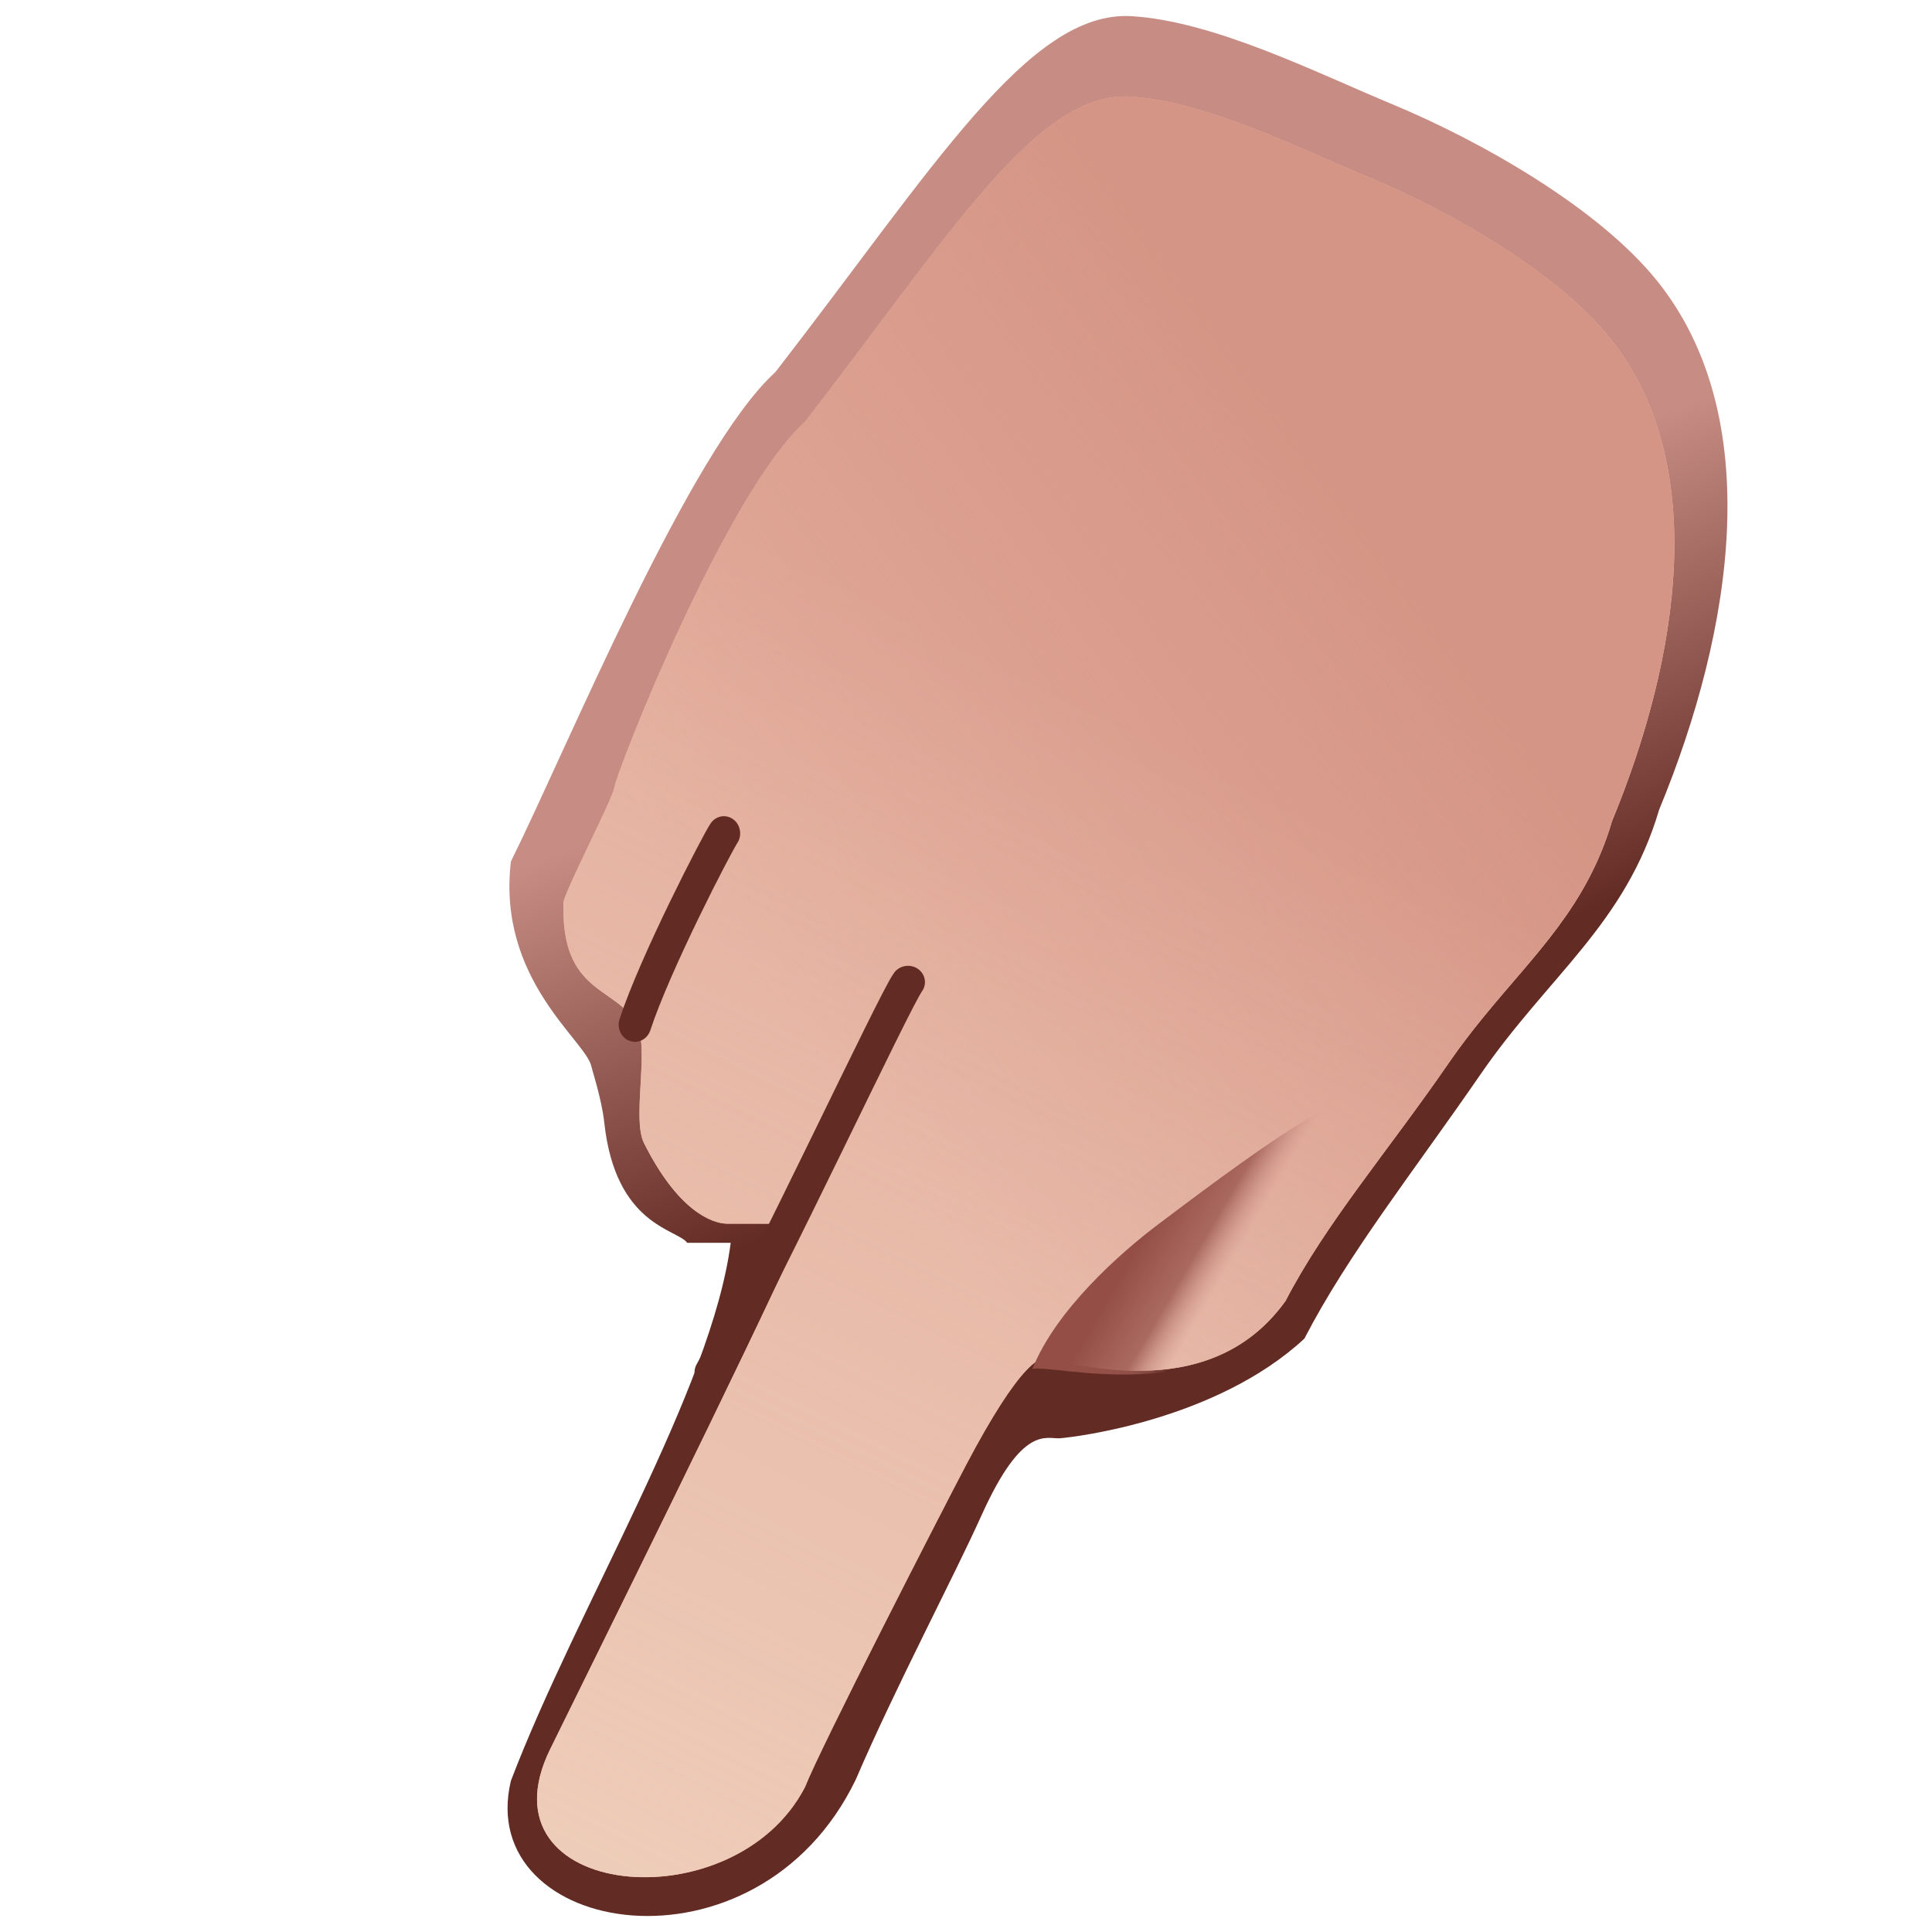
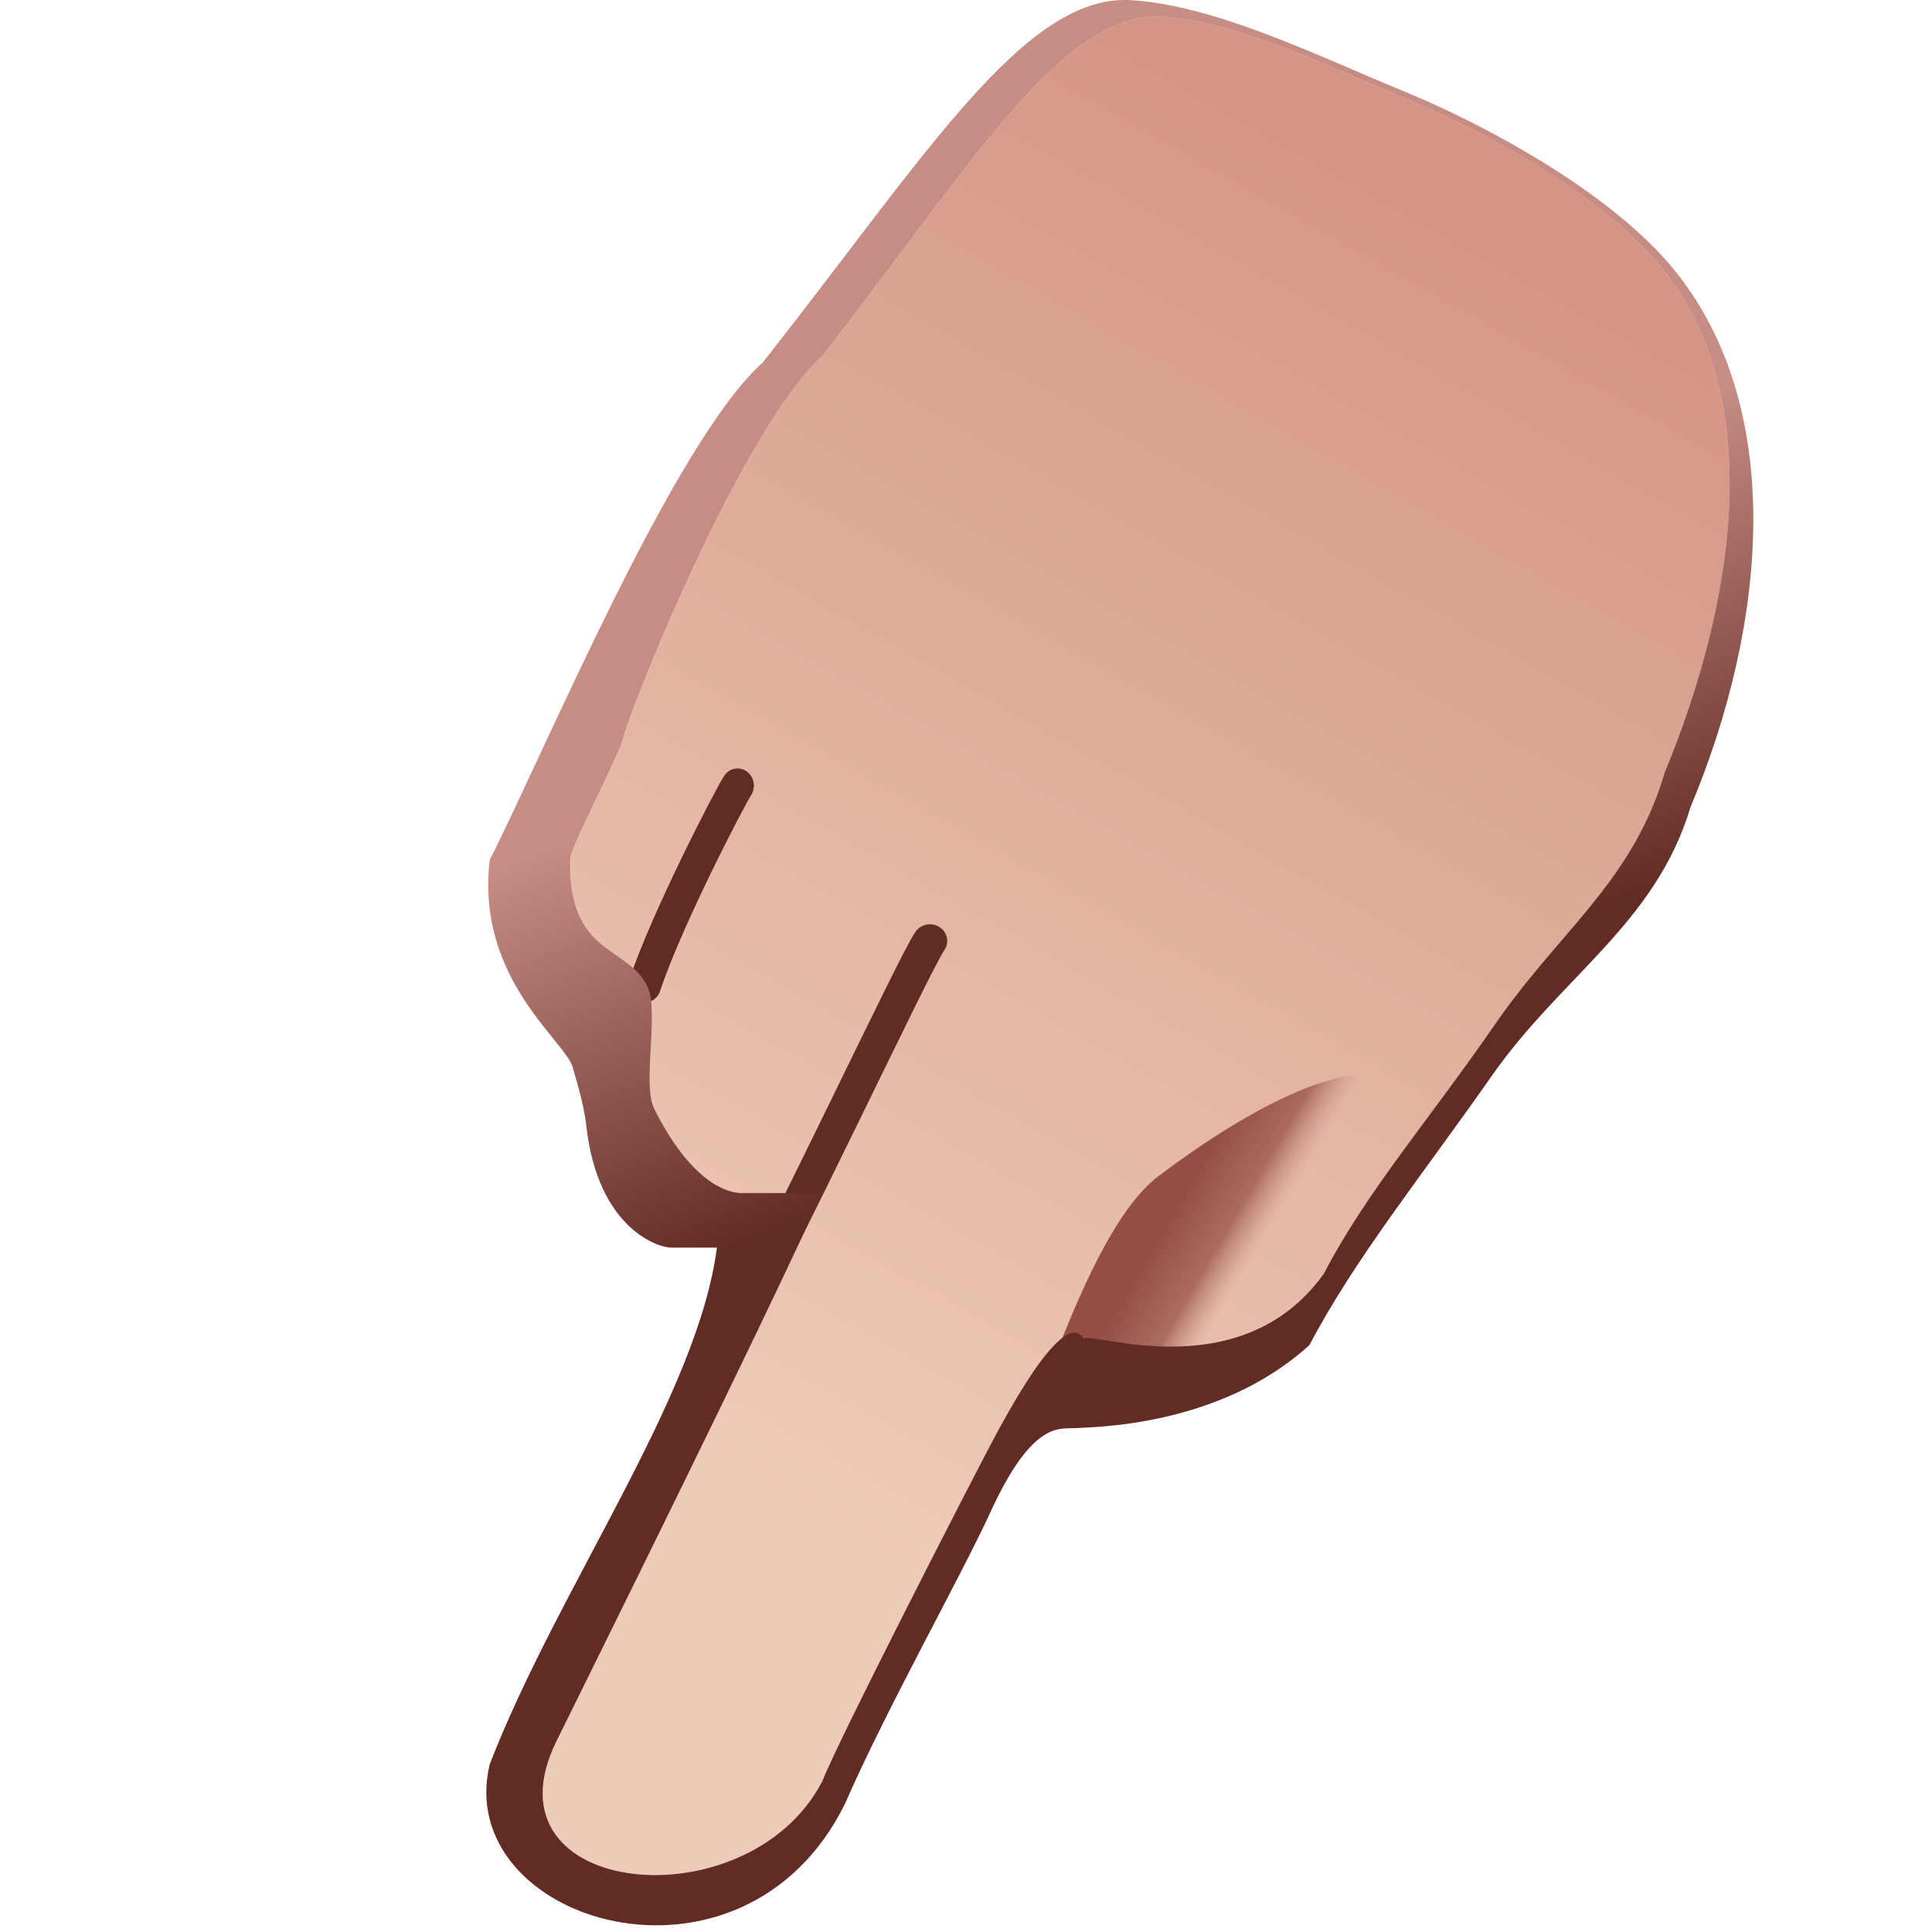
- <svg xmlns="http://www.w3.org/2000/svg" viewBox="0 0 24 24" baseProfile="tiny">
-   <path fill="none" d="M0 0h24v24H0z" />
-   <path d="M246.837 92.063c-.216 1.721-1.753 4.259-2.512 6.299-.425 1.822 2.811 2.386 3.942-.016.453-1.081 1.115-2.36 1.439-3.098.468-1.062.739-.885.895-.897.177-.014 1.788-.213 2.792-1.166.504-.998 1.256-1.967 2.015-3.097.774-1.152 1.655-1.758 2.04-3.097.853-2.115 1.223-4.604-.025-6.193-.671-.855-2.019-1.638-3.023-2.065-.865-.368-2.032-.972-2.979-1.032-1.175-.074-2.261 1.772-4.074 4.168-.984.915-2.386 4.418-3.022 5.729-.16 1.386.86 2.099.92 2.4.006.034.118.383.147.655.128 1.213.834 1.247.948 1.41" fill="url(#_Linear2)" transform="matrix(1.08696 0 0 1.06099 -259.225 -82.239)" />
-   <path d="M10 15.201c-.806 1.768-2.527 5.228-3.165 6.528-.917 1.865 2.282 2.177 3.165.471.197-.502 1.689-3.408 2-4 .649-1.23.978-1.49 1.113-1.26.045-.115 1.861.611 2.857-.78.5-.967 1.277-1.865 2.03-2.96.138-.2.279-.383.42-.556.646-.793 1.291-1.379 1.605-2.443.846-2.05 1.213-4.46-.025-6-.666-.828-2.004-1.587-3-2-.859-.357-2.017-.942-2.957-1C12.877 1.129 11.8 2.917 10 5.239c-.977.886-2.324 4.293-2.37 4.55-.026.145-.575 1.203-.63 1.412-.041 1.176.686 1.046.919 1.545.144.31-.069 1.156.081 1.454.42.838.838.996 1.027 1.001" fill="#e3ac9b" />
-   <path d="M10 15.201c-.806 1.768-2.527 5.228-3.165 6.528-.917 1.865 2.282 2.177 3.165.471.197-.502 1.689-3.408 2-4 .649-1.23.978-1.49 1.113-1.26.045-.115 1.861.611 2.857-.78.5-.967 1.277-1.865 2.03-2.96.138-.2.279-.383.42-.556.646-.793 1.291-1.379 1.605-2.443.846-2.05 1.213-4.46-.025-6-.666-.828-2.004-1.587-3-2-.859-.357-2.017-.942-2.957-1C12.877 1.129 11.8 2.917 10 5.239c-.977.886-2.324 4.293-2.37 4.55-.026.145-.575 1.203-.63 1.412-.041 1.176.686 1.046.919 1.545.144.31-.069 1.156.081 1.454.42.838.838.996 1.027 1.001" fill="#e3ac9b" />
-   <path d="M247.347 92.153c-.812 1.825-2.546 5.396-3.189 6.738-.924 1.926 2.299 2.248 3.189.487.199-.519 1.702-3.518 2.016-4.129.653-1.27.985-1.539 1.121-1.301.045-.119 1.875.631 2.879-.805.504-.998 1.286-1.925 2.045-3.055.139-.207.281-.396.424-.575.65-.818 1.3-1.423 1.616-2.522.853-2.115 1.223-4.604-.025-6.193-.671-.855-2.019-1.638-3.023-2.065-.865-.368-2.032-.972-2.979-1.032-1.175-.074-2.261 1.772-4.074 4.168-.984.915-2.341 4.432-2.387 4.697-.027.15-.58 1.242-.635 1.458-.042 1.214.691 1.08.925 1.595.146.319-.069 1.193.082 1.501.423.865.844 1.028 1.035 1.033" fill="url(#_Linear3)" transform="matrix(.99246 0 0 .96874 -235.483 -74.072)" />
-   <path d="M247.347 92.153c-.812 1.825-2.546 5.396-3.189 6.738-.924 1.926 2.299 2.248 3.189.487.199-.519 1.702-3.518 2.016-4.129.653-1.27.985-1.539 1.121-1.301.045-.119 1.875.631 2.879-.805.504-.998 1.286-1.925 2.045-3.055.139-.207.281-.396.424-.575.65-.818 1.3-1.423 1.616-2.522.853-2.115 1.223-4.604-.025-6.193-.671-.855-2.019-1.638-3.023-2.065-.865-.368-2.032-.972-2.979-1.032-1.175-.074-2.261 1.772-4.074 4.168-.984.915-2.341 4.432-2.387 4.697-.027.15-.58 1.242-.635 1.458-.042 1.214.691 1.08.925 1.595.146.319-.069 1.193.082 1.501.423.865.844 1.028 1.035 1.033" fill="url(#_Linear4)" transform="matrix(.99246 0 0 .96874 -235.483 -74.072)" />
-   <path d="M245.616 92.951c.257-.744 1.03-2.161 1.12-2.289" fill="#c78c84" stroke="#622b24" stroke-width=".41" stroke-linecap="round" transform="matrix(.98657 0 0 1.03843 -234.43 -83.794)" />
-   <path d="M244.396 96.916c.76-1.417 2.371-5.011 2.549-5.264" fill="none" stroke="#622b24" stroke-width=".44" stroke-linecap="round" transform="matrix(.9576 0 0 .92044 -225.195 -72.16)" />
-   <path d="M70.563 176.828c.134-.583.502-1.15.723-1.437.635-.828 1.305-1.695 1.497-1.274l-.024.139c-.28.686-.544 1.301-.732 1.93-.432 1.045-1.342.593-1.464.642z" fill="url(#_Linear5)" transform="matrix(2.1689 0 0 1.2523 -140.219 -204.437)" />
+ <svg xmlns="http://www.w3.org/2000/svg" version="1.1" height="100%" width="100%" baseProfile="tiny" xml:space="preserve" viewBox="0 0 24 24">
+   <g transform="matrix(1,0,0,1,-272,-121)">
+     <g transform="matrix(1,0,0,1,34,68)">
+       <g id="detailed">
+         <rect style="fill:none;" id="smudge_detailed" y="53" x="238" height="24" width="24" />
+         <g>
+           <g transform="matrix(1.03573,2.6969e-17,-2.79423e-17,1.01097,-7.96818,-25.3439)">
+             <path style="fill:url(#_Linear2);" d="M247.347,92.153C246.535,93.978 244.801,97.549 244.158,98.891C243.234,100.817 246.457,101.139 247.347,99.378C247.546,98.859 249.049,95.86 249.363,95.249C250.016,93.979 250.348,93.71 250.484,93.948C250.529,93.829 252.359,94.579 253.363,93.143C253.867,92.145 254.649,91.218 255.408,90.088C255.547,89.881 255.689,89.692 255.832,89.513C256.482,88.695 257.132,88.09 257.448,86.991C258.301,84.876 258.671,82.387 257.423,80.798C256.752,79.943 255.404,79.16 254.4,78.733C253.535,78.365 252.368,77.761 251.421,77.701C250.246,77.627 249.16,79.473 247.347,81.869C246.363,82.784 245.006,86.301 244.96,86.566C244.933,86.716 244.38,87.808 244.325,88.024C244.283,89.238 245.016,89.104 245.25,89.619C245.396,89.938 245.181,90.812 245.332,91.12C245.755,91.985 246.176,92.148 246.367,92.153" />
+           </g>
+           <g transform="matrix(1.02957,-5.9294e-33,6.1688e-33,1.08369,-6.86942,-35.4903)">
+             <path style="fill:rgb(199,140,132);stroke:rgb(98,43,36);stroke-width:0.39px;stroke-linecap:round;" d="M245.616,92.951C245.873,92.207 246.646,90.79 246.736,90.662" />
+           </g>
+           <g transform="matrix(1.02957,-5.9294e-33,6.1688e-33,1.08369,-6.86942,-35.4903)">
+             <path style="fill:rgb(199,140,132);stroke:rgb(98,43,36);stroke-width:0.39px;stroke-linecap:round;" d="M245.616,92.951C245.873,92.207 246.646,90.79 246.736,90.662" />
+           </g>
+           <g transform="matrix(0.999345,0,0,0.960563,2.76884,-23.3488)">
+             <path style="fill:none;stroke:rgb(98,43,36);stroke-width:0.43px;stroke-linecap:round;" d="M244.396,96.916C245.156,95.499 246.767,91.905 246.945,91.652" />
+           </g>
+           <g transform="matrix(2.26344,0,0,1.30689,91.4489,-161.392)">
+             <path style="fill:url(#_Linear3);" d="M70.563,176.828C70.697,176.245 70.884,175.515 71.105,175.227C71.739,174.4 72.296,174.008 72.488,174.429C72.488,174.429 72.215,175.557 72.027,176.186C71.595,177.231 70.685,176.779 70.563,176.828Z" />
+           </g>
+           <g transform="matrix(1,0,0,1,-34,-68)">
+             <path style="fill:url(#_Linear4);" d="M280.347,136.498C280.205,136.508 279.427,136.286 279.282,134.977C279.25,134.684 279.125,134.307 279.117,134.271C279.051,133.946 277.906,133.177 278.084,131.681C278.799,130.267 280.373,126.487 281.478,125.5C283.513,122.915 284.733,120.922 286.052,121.002C287.115,121.067 288.425,121.719 289.397,122.116C290.524,122.576 292.038,123.422 292.791,124.344C294.192,126.058 293.958,128.744 293,131.026C292.568,132.471 291.397,133.125 290.529,134.368C289.677,135.587 288.832,136.632 288.266,137.709C287.139,138.737 285.545,138.726 285.347,138.741C285.171,138.754 284.828,138.638 284.303,139.785C283.939,140.58 283.008,142.234 282.5,143.4C281.23,145.991 277.608,144.881 278.084,142.915C278.937,140.714 280.663,138.356 280.906,136.498L280.347,136.498ZM282.216,135.82C281.375,137.665 279.579,141.276 278.912,142.632C277.955,144.579 281.294,144.905 282.216,143.125C282.422,142.599 283.978,139.568 284.303,138.951C284.98,137.666 285.324,137.395 285.465,137.635C285.511,137.515 287.406,138.273 288.446,136.821C288.968,135.812 289.779,134.875 290.565,133.733C290.709,133.524 290.856,133.332 291.004,133.151C291.677,132.324 292.35,131.712 292.677,130.602C293.561,128.464 293.944,125.947 292.652,124.34C291.957,123.477 290.56,122.684 289.521,122.253C288.625,121.881 287.416,121.27 286.436,121.21C285.218,121.135 284.093,123.002 282.216,125.424C281.196,126.349 279.791,129.904 279.743,130.171C279.716,130.323 279.142,131.428 279.085,131.646C279.042,132.873 279.801,132.738 280.044,133.258C280.195,133.581 279.972,134.464 280.129,134.776C280.567,135.651 281.003,135.815 281.201,135.82L282.216,135.82Z" />
+           </g>
+         </g>
+       </g>
+     </g>
+   </g>
  <defs>
-     <linearGradient id="_Linear2" x2="1" gradientUnits="userSpaceOnUse" gradientTransform="matrix(-1.83999 -4.7126 4.59997 -1.88504 252.286 89.954)">
-       <stop offset="0" stop-color="#622b24" />
-       <stop offset="1" stop-color="#c78d84" />
+     <linearGradient y2="0" gradientTransform="matrix(8.42093,-15.8263,15.4481,8.62712,247.407,96.2874)" x2="1" y1="0" id="_Linear2" x1="0" gradientUnits="userSpaceOnUse">
+       <stop style="stop-color:rgb(238,203,184);stop-opacity:1" offset="0.0" />
+       <stop style="stop-color:rgb(213,149,134);stop-opacity:1" offset="1.0" />
    </linearGradient>
-     <linearGradient id="_Linear3" x2="1" gradientUnits="userSpaceOnUse" gradientTransform="matrix(-3.98249 11.2869 -5.67068 -7.92675 255.496 84.58)">
-       <stop offset="0" stop-color="#d59586" />
-       <stop offset="1" stop-color="#d59586" stop-opacity="0" />
+     <linearGradient y2="0" gradientTransform="matrix(0.440918,0.446398,-0.257746,0.76364,71.1249,175.74)" x2="1" y1="0" id="_Linear3" x1="0" gradientUnits="userSpaceOnUse">
+       <stop style="stop-color:rgb(148,78,69);stop-opacity:1" offset="0.0" />
+       <stop style="stop-color:rgb(157,89,80);stop-opacity:0.82" offset="0.6" />
+       <stop style="stop-color:rgb(178,114,105);stop-opacity:0.412" offset="0.8" />
+       <stop style="stop-color:rgb(199,139,130);stop-opacity:0" offset="1.0" />
    </linearGradient>
-     <linearGradient id="_Linear4" x2="1" gradientUnits="userSpaceOnUse" gradientTransform="matrix(5.63877 -15.3657 12.9413 6.69513 246.212 101.144)">
-       <stop offset="0" stop-color="#fefbe5" stop-opacity=".406" />
-       <stop offset="1" stop-color="#fefbe5" stop-opacity="0" />
-     </linearGradient>
-     <linearGradient id="_Linear5" x2="1" gradientUnits="userSpaceOnUse" gradientTransform="matrix(.44092 .4464 -.25775 .76364 71.125 175.74)">
-       <stop offset="0" stop-color="#944e45" />
-       <stop offset=".6" stop-color="#9d5950" stop-opacity=".82" />
-       <stop offset=".8" stop-color="#b27269" stop-opacity=".412" />
-       <stop offset="1" stop-color="#c78b82" stop-opacity="0" />
+     <linearGradient y2="0" gradientTransform="matrix(-2.06587,-5.08476,5.16468,-2.0339,287.023,134.222)" x2="1" y1="0" id="_Linear4" x1="0" gradientUnits="userSpaceOnUse">
+       <stop style="stop-color:rgb(98,43,36);stop-opacity:1" offset="0.0" />
+       <stop style="stop-color:rgb(199,141,132);stop-opacity:1" offset="1.0" />
    </linearGradient>
  </defs>
</svg>
